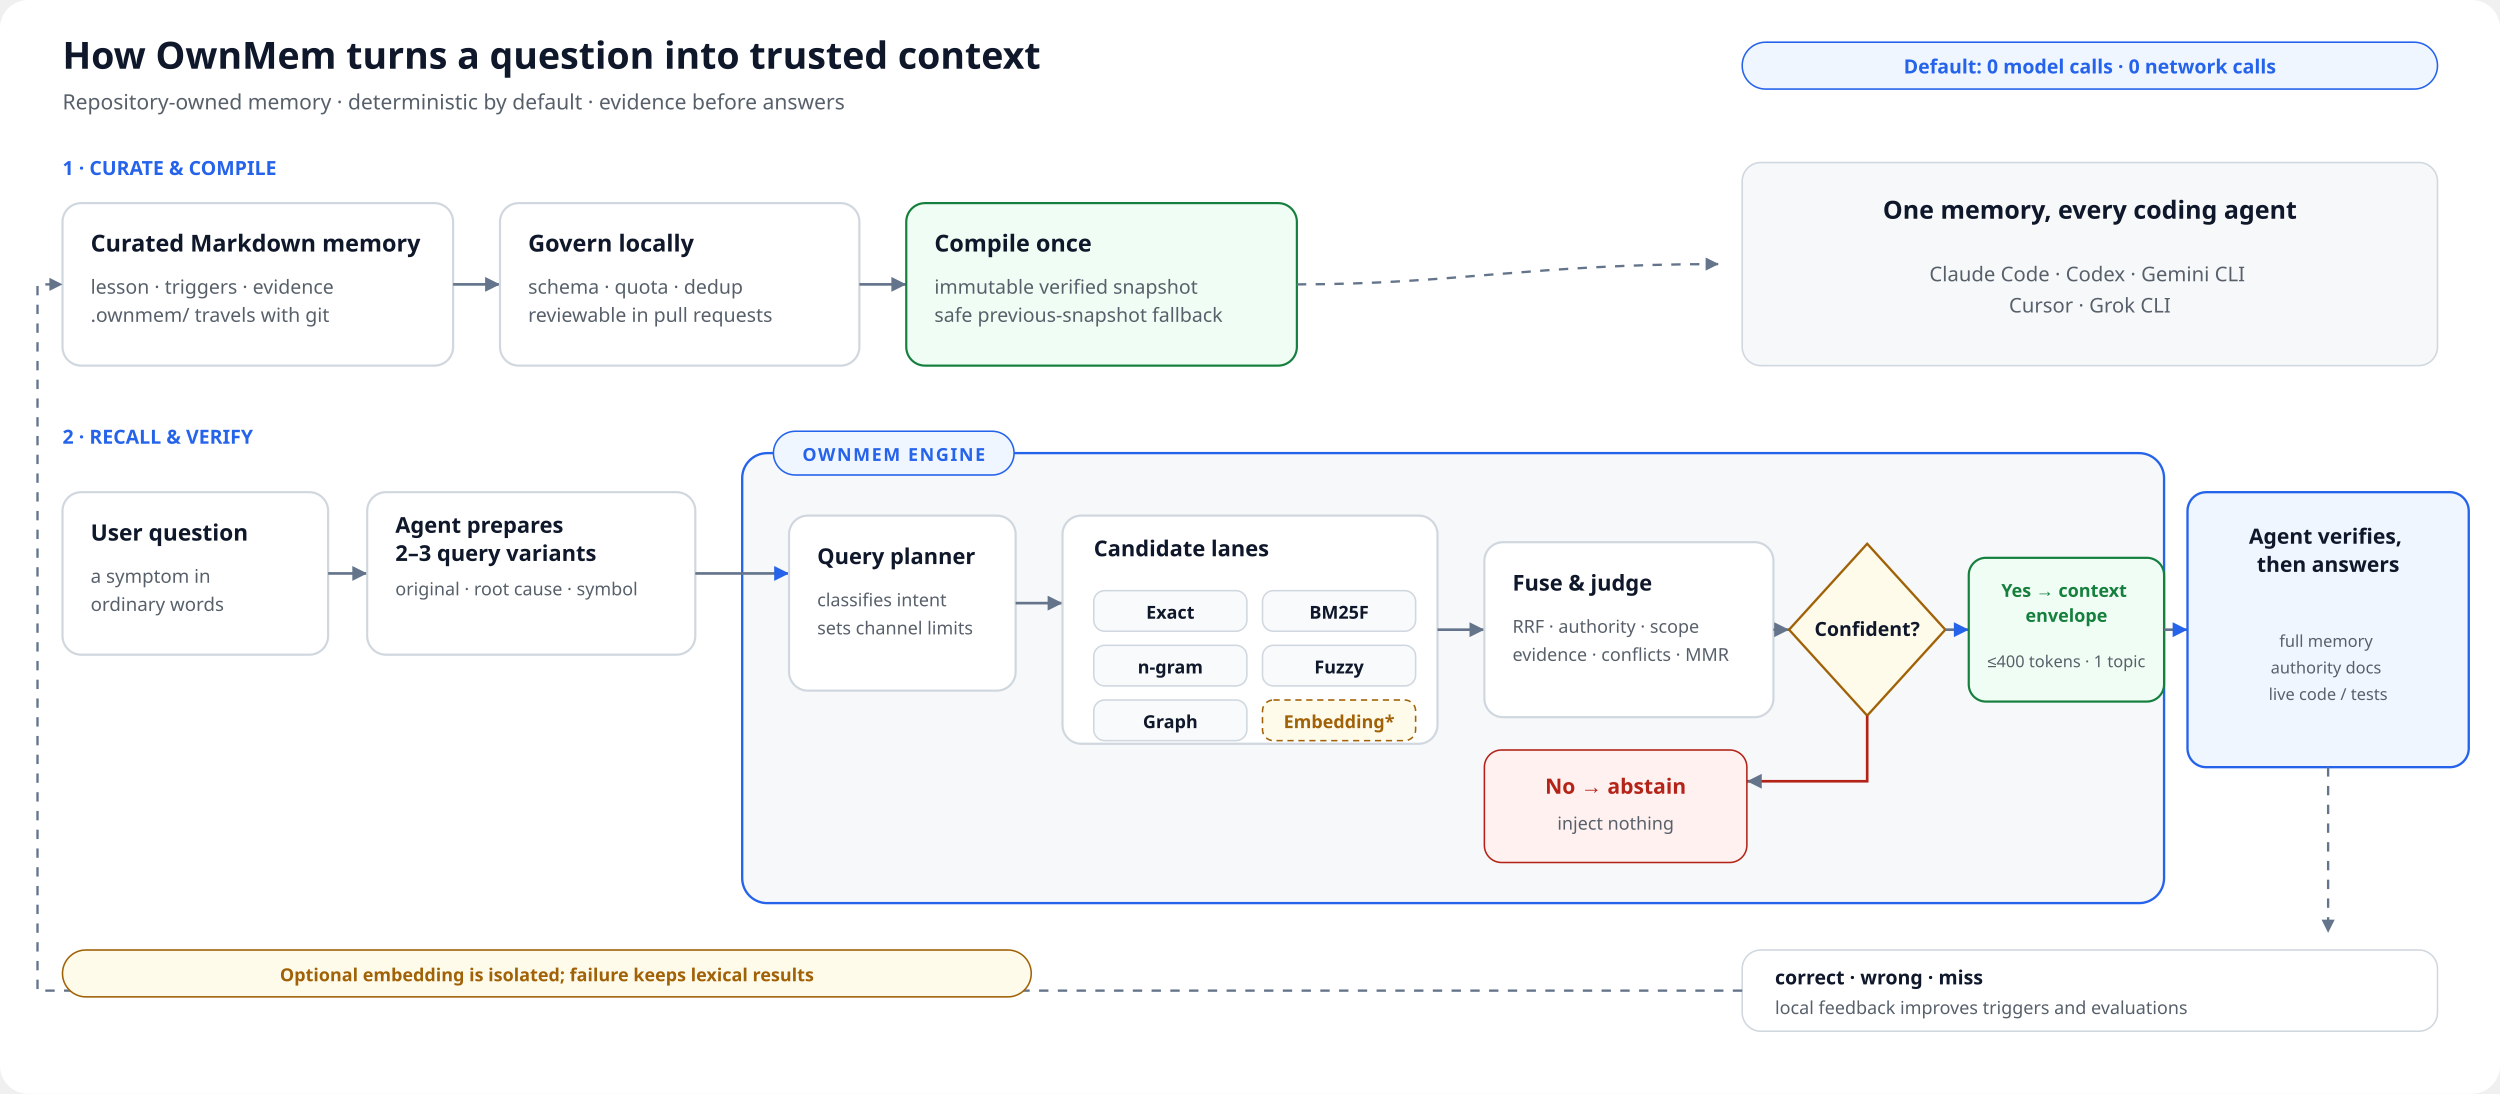
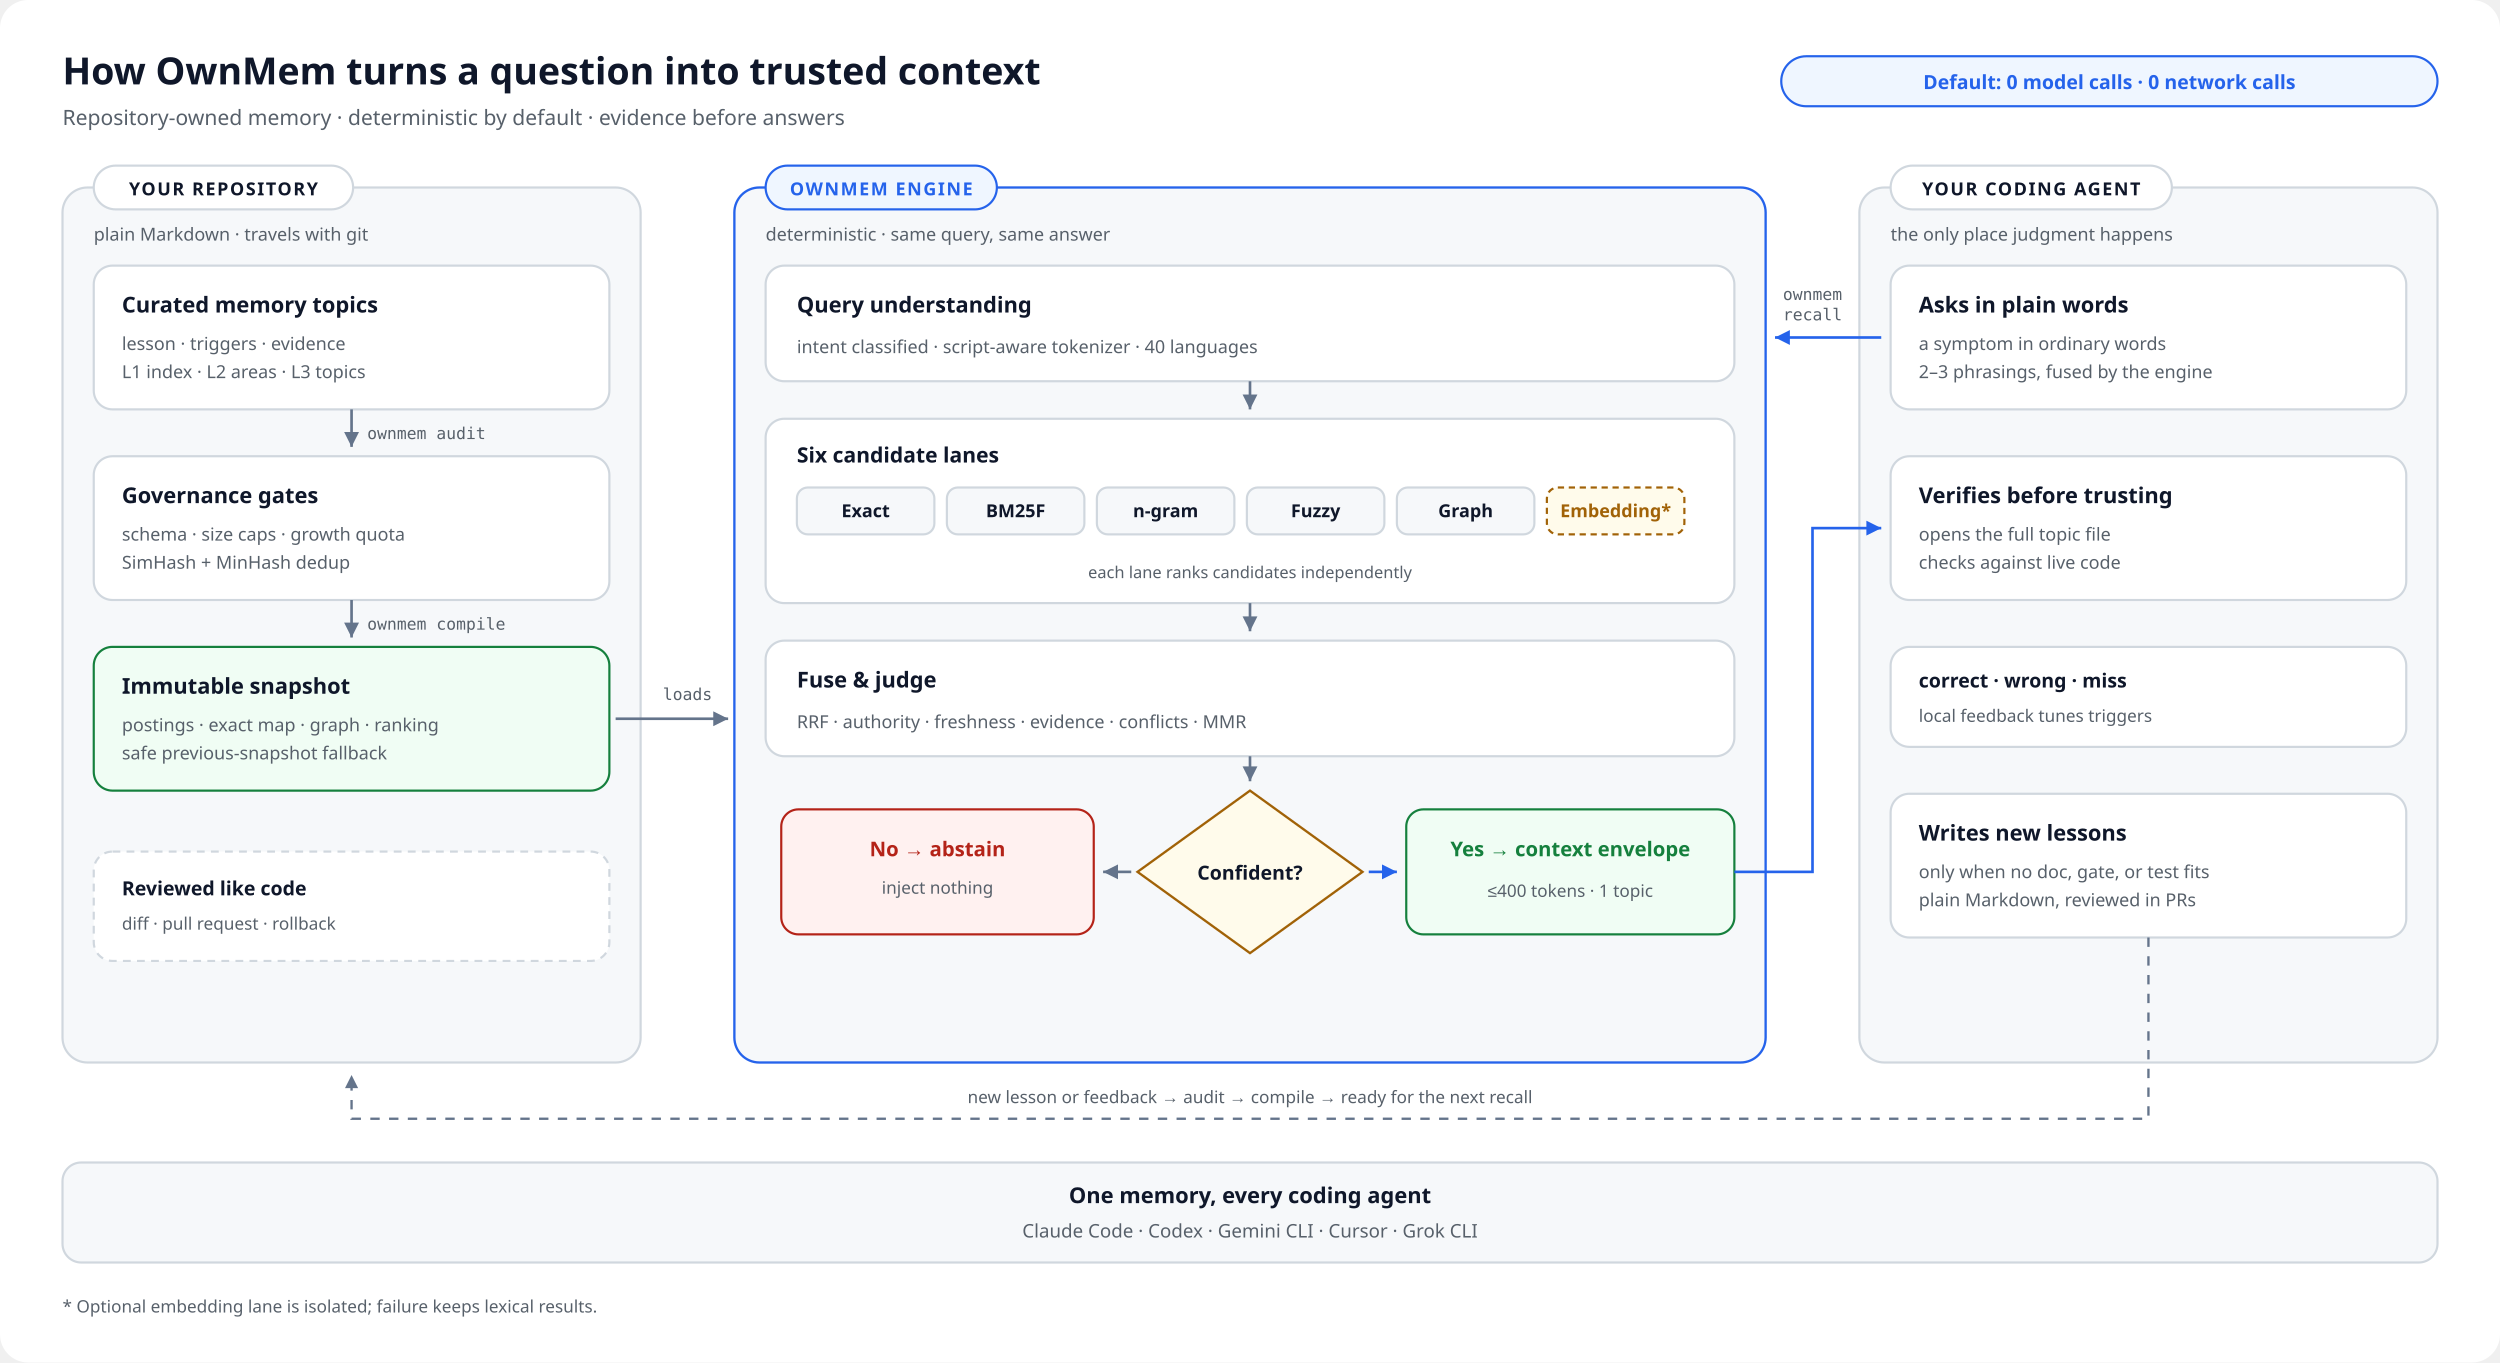
- <svg xmlns="http://www.w3.org/2000/svg" viewBox="0 0 1600 700" role="img" aria-labelledby="title description" font-family="-apple-system, BlinkMacSystemFont, 'Segoe UI', 'Noto Sans', 'Helvetica Neue', Arial, sans-serif">
+ <svg xmlns="http://www.w3.org/2000/svg" viewBox="0 0 1600 872" role="img" aria-labelledby="title description" font-family="-apple-system, BlinkMacSystemFont, 'Segoe UI', 'Noto Sans', 'Helvetica Neue', Arial, sans-serif">
  <defs>
    <marker id="arrow" viewBox="0 0 10 10" refX="8" refY="5" markerWidth="7" markerHeight="7" orient="auto-start-reverse">
      <path d="M 0 1 L 8 5 L 0 9 z" fill="#64748b" />
    </marker>
-     <marker id="accent-arrow" viewBox="0 0 10 10" refX="8" refY="5" markerWidth="7" markerHeight="7" orient="auto-start-reverse">
+     <marker id="accent" viewBox="0 0 10 10" refX="8" refY="5" markerWidth="7" markerHeight="7" orient="auto-start-reverse">
      <path d="M 0 1 L 8 5 L 0 9 z" fill="#2563eb" />
    </marker>
  </defs>
-   <rect width="1600" height="700" rx="18" fill="#ffffff" />
-   <text x="40" y="44" text-anchor="start" font-size="24" font-weight="700" fill="#0f172a">
-     <tspan x="40" dy="0">How OwnMem turns a question into trusted context</tspan>
-   </text>
-   <text x="40" y="70" text-anchor="start" font-size="13.5" font-weight="400" fill="#57606a">
-     <tspan x="40" dy="0">Repository-owned memory · deterministic by default · evidence before answers</tspan>
-   </text>
-   <rect x="1115" y="27" width="445" height="30" rx="15" fill="#eff6ff" stroke="#2563eb" />
-   <text x="1337.5" y="47" text-anchor="middle" font-size="12.5" font-weight="600" fill="#2563eb">Default: 0 model calls · 0 network calls</text>
-   <text x="40" y="112" text-anchor="start" font-size="12.5" font-weight="700" fill="#2563eb">
-     <tspan x="40" dy="0">1 · CURATE &amp; COMPILE</tspan>
-   </text>
-   <g>
-     <rect x="40" y="130" width="250" height="104" rx="12" fill="#ffffff" stroke="#d0d7de" stroke-width="1.4" />
-     <text x="58" y="161" text-anchor="start" font-size="15" font-weight="650" fill="#0f172a">
-       <tspan x="58" dy="0">Curated Markdown memory</tspan>
-     </text>
-     <text x="58" y="188" text-anchor="start" font-size="12.5" font-weight="400" fill="#57606a">
-       <tspan x="58" dy="0">lesson · triggers · evidence</tspan>
-       <tspan x="58" dy="18">.ownmem/ travels with git</tspan>
-     </text>
-   </g>
-   <path d="M 290 182 L 320 182" fill="none" stroke="#64748b" stroke-width="1.7" marker-end="url(#arrow)" />
-   <g>
-     <rect x="320" y="130" width="230" height="104" rx="12" fill="#ffffff" stroke="#d0d7de" stroke-width="1.4" />
-     <text x="338" y="161" text-anchor="start" font-size="15" font-weight="650" fill="#0f172a">
-       <tspan x="338" dy="0">Govern locally</tspan>
-     </text>
-     <text x="338" y="188" text-anchor="start" font-size="12.5" font-weight="400" fill="#57606a">
-       <tspan x="338" dy="0">schema · quota · dedup</tspan>
-       <tspan x="338" dy="18">reviewable in pull requests</tspan>
-     </text>
-   </g>
-   <path d="M 550 182 L 580 182" fill="none" stroke="#64748b" stroke-width="1.7" marker-end="url(#arrow)" />
-   <g>
-     <rect x="580" y="130" width="250" height="104" rx="12" fill="#f0fdf4" stroke="#15803d" stroke-width="1.4" />
-     <text x="598" y="161" text-anchor="start" font-size="15" font-weight="650" fill="#0f172a">
-       <tspan x="598" dy="0">Compile once</tspan>
-     </text>
-     <text x="598" y="188" text-anchor="start" font-size="12.5" font-weight="400" fill="#57606a">
-       <tspan x="598" dy="0">immutable verified snapshot</tspan>
-       <tspan x="598" dy="18">safe previous-snapshot fallback</tspan>
-     </text>
-   </g>
-   <rect x="1115" y="104" width="445" height="130" rx="12" fill="#f6f8fa" stroke="#d0d7de" />
-   <text x="1337.5" y="140" text-anchor="middle" font-size="16" font-weight="650" fill="#0f172a">
-     <tspan x="1337.5" dy="0">One memory, every coding agent</tspan>
-   </text>
-   <text x="1337.5" y="180" text-anchor="middle" font-size="13" font-weight="400" fill="#57606a">
-     <tspan x="1337.5" dy="0">Claude Code · Codex · Gemini CLI</tspan>
-     <tspan x="1337.5" dy="20">Cursor · Grok CLI</tspan>
-   </text>
-   <path d="M 830 182 C 930 182 980 169 1100 169" fill="none" stroke="#64748b" stroke-width="1.5" stroke-dasharray="6 6" marker-end="url(#arrow)" />
-   <text x="40" y="284" text-anchor="start" font-size="12.5" font-weight="700" fill="#2563eb">
-     <tspan x="40" dy="0">2 · RECALL &amp; VERIFY</tspan>
-   </text>
-   <g>
-     <rect x="40" y="315" width="170" height="104" rx="12" fill="#ffffff" stroke="#d0d7de" stroke-width="1.4" />
-     <text x="58" y="346" text-anchor="start" font-size="14.5" font-weight="650" fill="#0f172a">
-       <tspan x="58" dy="0">User question</tspan>
-     </text>
-     <text x="58" y="373" text-anchor="start" font-size="12" font-weight="400" fill="#57606a">
-       <tspan x="58" dy="0">a symptom in</tspan>
-       <tspan x="58" dy="18">ordinary words</tspan>
-     </text>
-   </g>
-   <path d="M 210 367 L 235 367" fill="none" stroke="#64748b" stroke-width="1.7" marker-end="url(#arrow)" />
-   <g>
-     <rect x="235" y="315" width="210" height="104" rx="12" fill="#ffffff" stroke="#d0d7de" stroke-width="1.4" />
-     <text x="253" y="341" text-anchor="start" font-size="14" font-weight="650" fill="#0f172a">
-       <tspan x="253" dy="0">Agent prepares</tspan>
-       <tspan x="253" dy="18">2–3 query variants</tspan>
-     </text>
-     <text x="253" y="381" text-anchor="start" font-size="11.5" font-weight="400" fill="#57606a">
-       <tspan x="253" dy="0">original · root cause · symbol</tspan>
-     </text>
-   </g>
-   <rect x="475" y="290" width="910" height="288" rx="16" fill="#f6f8fa" stroke="#2563eb" stroke-width="1.5" />
-   <rect x="495" y="276" width="154" height="28" rx="14" fill="#eff6ff" stroke="#2563eb" />
-   <text x="572" y="295" text-anchor="middle" font-size="11.5" font-weight="700" letter-spacing="1" fill="#2563eb">OWNMEM ENGINE</text>
-   <path d="M 445 367 L 505 367" fill="none" stroke="#64748b" stroke-width="1.7" marker-end="url(#accent-arrow)" />
-   <g>
-     <rect x="505" y="330" width="145" height="112" rx="12" fill="#ffffff" stroke="#d0d7de" stroke-width="1.4" />
-     <text x="523" y="361" text-anchor="start" font-size="14" font-weight="650" fill="#0f172a">
-       <tspan x="523" dy="0">Query planner</tspan>
-     </text>
-     <text x="523" y="388" text-anchor="start" font-size="11.5" font-weight="400" fill="#57606a">
-       <tspan x="523" dy="0">classifies intent</tspan>
-       <tspan x="523" dy="18">sets channel limits</tspan>
-     </text>
-   </g>
-   <path d="M 650 386 L 680 386" fill="none" stroke="#64748b" stroke-width="1.7" marker-end="url(#arrow)" />
-   <g>
-     <rect x="680" y="330" width="240" height="146" rx="12" fill="#ffffff" stroke="#d0d7de" stroke-width="1.4" />
-     <text x="700" y="356" text-anchor="start" font-size="14" font-weight="650" fill="#0f172a">
-       <tspan x="700" dy="0">Candidate lanes</tspan>
-     </text>
-     <rect x="700" y="378" width="98" height="26" rx="7" fill="#f8fafc" stroke="#d0d7de" />
-     <text x="749" y="396" text-anchor="middle" font-size="11.5" font-weight="600" fill="#0f172a">Exact</text>
-     <rect x="808" y="378" width="98" height="26" rx="7" fill="#f8fafc" stroke="#d0d7de" />
-     <text x="857" y="396" text-anchor="middle" font-size="11.5" font-weight="600" fill="#0f172a">BM25F</text>
-     <rect x="700" y="413" width="98" height="26" rx="7" fill="#f8fafc" stroke="#d0d7de" />
-     <text x="749" y="431" text-anchor="middle" font-size="11.5" font-weight="600" fill="#0f172a">n-gram</text>
-     <rect x="808" y="413" width="98" height="26" rx="7" fill="#f8fafc" stroke="#d0d7de" />
-     <text x="857" y="431" text-anchor="middle" font-size="11.5" font-weight="600" fill="#0f172a">Fuzzy</text>
-     <rect x="700" y="448" width="98" height="26" rx="7" fill="#f8fafc" stroke="#d0d7de" />
-     <text x="749" y="466" text-anchor="middle" font-size="11.5" font-weight="600" fill="#0f172a">Graph</text>
-     <rect x="808" y="448" width="98" height="26" rx="7" fill="#fffbeb" stroke="#a16207" stroke-dasharray="4 3" />
-     <text x="857" y="466" text-anchor="middle" font-size="11.5" font-weight="600" fill="#a16207">Embedding*</text>
-   </g>
-   <path d="M 920 403 L 950 403" fill="none" stroke="#64748b" stroke-width="1.7" marker-end="url(#arrow)" />
-   <g>
-     <rect x="950" y="347" width="185" height="112" rx="12" fill="#ffffff" stroke="#d0d7de" stroke-width="1.4" />
-     <text x="968" y="378" text-anchor="start" font-size="14" font-weight="650" fill="#0f172a">
-       <tspan x="968" dy="0">Fuse &amp; judge</tspan>
-     </text>
-     <text x="968" y="405" text-anchor="start" font-size="11.5" font-weight="400" fill="#57606a">
-       <tspan x="968" dy="0">RRF · authority · scope</tspan>
-       <tspan x="968" dy="18">evidence · conflicts · MMR</tspan>
-     </text>
-   </g>
-   <path d="M 1135 403 L 1145 403" fill="none" stroke="#64748b" stroke-width="1.7" marker-end="url(#arrow)" />
-   <polygon points="1195,348 1245,403 1195,458 1145,403" fill="#fffbeb" stroke="#a16207" stroke-width="1.5" />
-   <text x="1195" y="407" text-anchor="middle" font-size="12.5" font-weight="650" fill="#0f172a">
-     <tspan x="1195" dy="0">Confident?</tspan>
-   </text>
-   <path d="M 1195 458 L 1195 500 L 1118 500" fill="none" stroke="#b42318" stroke-width="1.7" marker-end="url(#arrow)" />
-   <rect x="950" y="480" width="168" height="72" rx="11" fill="#fff1f0" stroke="#b42318" />
-   <text x="1034" y="508" text-anchor="middle" font-size="13.5" font-weight="650" fill="#b42318">
-     <tspan x="1034" dy="0">No → abstain</tspan>
-   </text>
-   <text x="1034" y="531" text-anchor="middle" font-size="11.5" font-weight="400" fill="#57606a">
-     <tspan x="1034" dy="0">inject nothing</tspan>
-   </text>
-   <path d="M 1245 403 L 1260 403" fill="none" stroke="#64748b" stroke-width="1.7" marker-end="url(#accent-arrow)" />
-   <rect x="1260" y="357" width="125" height="92" rx="11" fill="#f0fdf4" stroke="#15803d" stroke-width="1.4" />
-   <text x="1322.5" y="382" text-anchor="middle" font-size="11.5" font-weight="650" fill="#15803d">
-     <tspan x="1322.5" dy="0">Yes → context</tspan>
-     <tspan x="1322.5" dy="16">envelope</tspan>
-   </text>
-   <text x="1322.5" y="427" text-anchor="middle" font-size="10.5" font-weight="400" fill="#57606a">
-     <tspan x="1322.5" dy="0">≤400 tokens · 1 topic</tspan>
-   </text>
-   <path d="M 1385 403 L 1400 403" fill="none" stroke="#64748b" stroke-width="1.7" marker-end="url(#accent-arrow)" />
-   <rect x="1400" y="315" width="180" height="176" rx="12" fill="#eff6ff" stroke="#2563eb" stroke-width="1.5" />
-   <text x="1490" y="348" text-anchor="middle" font-size="13.5" font-weight="650" fill="#0f172a">
-     <tspan x="1490" dy="0">Agent verifies,</tspan>
-     <tspan x="1490" dy="18">then answers</tspan>
-   </text>
-   <text x="1490" y="414" text-anchor="middle" font-size="10.5" font-weight="400" fill="#57606a">
-     <tspan x="1490" dy="0">full memory</tspan>
-     <tspan x="1490" dy="17">authority docs</tspan>
-     <tspan x="1490" dy="17">live code / tests</tspan>
-   </text>
-   <rect x="1115" y="608" width="445" height="52" rx="12" fill="#ffffff" stroke="#d0d7de" />
-   <text x="1136" y="630" text-anchor="start" font-size="12.5" font-weight="650" fill="#0f172a">
-     <tspan x="1136" dy="0">correct · wrong · miss</tspan>
-   </text>
-   <text x="1136" y="649" text-anchor="start" font-size="11.5" font-weight="400" fill="#57606a">
-     <tspan x="1136" dy="0">local feedback improves triggers and evaluations</tspan>
-   </text>
-   <path d="M 1490 491 L 1490 597" fill="none" stroke="#64748b" stroke-width="1.5" stroke-dasharray="6 6" marker-end="url(#arrow)" />
-   <path d="M 1115 634 L 24 634 L 24 182 L 40 182" fill="none" stroke="#64748b" stroke-width="1.5" stroke-dasharray="6 6" marker-end="url(#arrow)" />
-   <rect x="40" y="608" width="620" height="30" rx="15" fill="#fffbeb" stroke="#a16207" />
-   <text x="350" y="628" text-anchor="middle" font-size="11.5" font-weight="600" fill="#a16207">Optional embedding is isolated; failure keeps lexical results</text>
+   <rect x="0" y="0" width="1600" height="872" rx="18" fill="#ffffff" />
+   <text x="40" y="54" text-anchor="start" font-size="24" font-weight="700" fill="#0f172a">How OwnMem turns a question into trusted context</text>
+   <text x="40" y="80" text-anchor="start" font-size="13.5" font-weight="400" fill="#57606a">Repository-owned memory · deterministic by default · evidence before answers</text>
+   <rect x="1140" y="36" width="420" height="32" rx="16" fill="#eff6ff" stroke="#2563eb" stroke-width="1.4" />
+   <text x="1350" y="57" text-anchor="middle" font-size="12.5" font-weight="600" fill="#2563eb">Default: 0 model calls · 0 network calls</text>
+   <rect x="40" y="120" width="370" height="560" rx="16" fill="#f6f8fa" stroke="#d0d7de" stroke-width="1.4" />
+   <rect x="470" y="120" width="660" height="560" rx="16" fill="#f6f8fa" stroke="#2563eb" stroke-width="1.5" />
+   <rect x="1190" y="120" width="370" height="560" rx="16" fill="#f6f8fa" stroke="#d0d7de" stroke-width="1.4" />
+   <rect x="60" y="106" width="166" height="28" rx="14" fill="#ffffff" stroke="#d0d7de" stroke-width="1.4" />
+   <text x="143" y="125" text-anchor="middle" font-size="11.5" font-weight="700" letter-spacing="1" fill="#0f172a">YOUR REPOSITORY</text>
+   <rect x="490" y="106" width="148" height="28" rx="14" fill="#eff6ff" stroke="#2563eb" stroke-width="1.4" />
+   <text x="564" y="125" text-anchor="middle" font-size="11.5" font-weight="700" letter-spacing="1" fill="#2563eb">OWNMEM ENGINE</text>
+   <rect x="1210" y="106" width="180" height="28" rx="14" fill="#ffffff" stroke="#d0d7de" stroke-width="1.4" />
+   <text x="1300" y="125" text-anchor="middle" font-size="11.5" font-weight="700" letter-spacing="1" fill="#0f172a">YOUR CODING AGENT</text>
+   <text x="60" y="154" text-anchor="start" font-size="11.5" font-weight="400" fill="#57606a">plain Markdown · travels with git</text>
+   <text x="490" y="154" text-anchor="start" font-size="11.5" font-weight="400" fill="#57606a">deterministic · same query, same answer</text>
+   <text x="1210" y="154" text-anchor="start" font-size="11.5" font-weight="400" fill="#57606a">the only place judgment happens</text>
+   <rect x="60" y="170" width="330" height="92" rx="12" fill="#ffffff" stroke="#d0d7de" stroke-width="1.4" />
+   <text x="78" y="200" text-anchor="start" font-size="14" font-weight="650" fill="#0f172a">Curated memory topics</text>
+   <text x="78" y="224" text-anchor="start" font-size="11.5" font-weight="400" fill="#57606a">lesson · triggers · evidence</text>
+   <text x="78" y="242" text-anchor="start" font-size="11.5" font-weight="400" fill="#57606a">L1 index · L2 areas · L3 topics</text>
+   <path d="M 225 262 L 225 286" fill="none" stroke="#64748b" stroke-width="1.7" marker-end="url(#arrow)" />
+   <text x="235" y="281" text-anchor="start" font-size="10.5" font-weight="400" font-family="ui-monospace, SFMono-Regular, 'SF Mono', Menlo, Consolas, monospace" fill="#57606a">ownmem audit</text>
+   <rect x="60" y="292" width="330" height="92" rx="12" fill="#ffffff" stroke="#d0d7de" stroke-width="1.4" />
+   <text x="78" y="322" text-anchor="start" font-size="14" font-weight="650" fill="#0f172a">Governance gates</text>
+   <text x="78" y="346" text-anchor="start" font-size="11.5" font-weight="400" fill="#57606a">schema · size caps · growth quota</text>
+   <text x="78" y="364" text-anchor="start" font-size="11.5" font-weight="400" fill="#57606a">SimHash + MinHash dedup</text>
+   <path d="M 225 384 L 225 408" fill="none" stroke="#64748b" stroke-width="1.7" marker-end="url(#arrow)" />
+   <text x="235" y="403" text-anchor="start" font-size="10.5" font-weight="400" font-family="ui-monospace, SFMono-Regular, 'SF Mono', Menlo, Consolas, monospace" fill="#57606a">ownmem compile</text>
+   <rect x="60" y="414" width="330" height="92" rx="12" fill="#f0fdf4" stroke="#15803d" stroke-width="1.4" />
+   <text x="78" y="444" text-anchor="start" font-size="14" font-weight="650" fill="#0f172a">Immutable snapshot</text>
+   <text x="78" y="468" text-anchor="start" font-size="11.5" font-weight="400" fill="#57606a">postings · exact map · graph · ranking</text>
+   <text x="78" y="486" text-anchor="start" font-size="11.5" font-weight="400" fill="#57606a">safe previous-snapshot fallback</text>
+   <rect x="60" y="545" width="330" height="70" rx="12" fill="#ffffff" stroke="#d0d7de" stroke-width="1.4" stroke-dasharray="5 4" />
+   <text x="78" y="573" text-anchor="start" font-size="12.5" font-weight="600" fill="#0f172a">Reviewed like code</text>
+   <text x="78" y="595" text-anchor="start" font-size="11" font-weight="400" fill="#57606a">diff · pull request · rollback</text>
+   <text x="440" y="448" text-anchor="middle" font-size="10.5" font-weight="400" font-family="ui-monospace, SFMono-Regular, 'SF Mono', Menlo, Consolas, monospace" fill="#57606a">loads</text>
+   <path d="M 394 460 L 466 460" fill="none" stroke="#64748b" stroke-width="1.7" marker-end="url(#arrow)" />
+   <rect x="490" y="170" width="620" height="74" rx="12" fill="#ffffff" stroke="#d0d7de" stroke-width="1.4" />
+   <text x="510" y="200" text-anchor="start" font-size="14" font-weight="650" fill="#0f172a">Query understanding</text>
+   <text x="510" y="226" text-anchor="start" font-size="11.5" font-weight="400" fill="#57606a">intent classified · script-aware tokenizer · 40 languages</text>
+   <path d="M 800 244 L 800 262" fill="none" stroke="#64748b" stroke-width="1.7" marker-end="url(#arrow)" />
+   <rect x="490" y="268" width="620" height="118" rx="12" fill="#ffffff" stroke="#d0d7de" stroke-width="1.4" />
+   <text x="510" y="296" text-anchor="start" font-size="13.5" font-weight="650" fill="#0f172a">Six candidate lanes</text>
+   <rect x="510" y="312" width="88" height="30" rx="7" fill="#f6f8fa" stroke="#d0d7de" stroke-width="1.4" />
+   <text x="554" y="331" text-anchor="middle" font-size="11.5" font-weight="600" fill="#0f172a">Exact</text>
+   <rect x="606" y="312" width="88" height="30" rx="7" fill="#f6f8fa" stroke="#d0d7de" stroke-width="1.4" />
+   <text x="650" y="331" text-anchor="middle" font-size="11.5" font-weight="600" fill="#0f172a">BM25F</text>
+   <rect x="702" y="312" width="88" height="30" rx="7" fill="#f6f8fa" stroke="#d0d7de" stroke-width="1.4" />
+   <text x="746" y="331" text-anchor="middle" font-size="11.5" font-weight="600" fill="#0f172a">n-gram</text>
+   <rect x="798" y="312" width="88" height="30" rx="7" fill="#f6f8fa" stroke="#d0d7de" stroke-width="1.4" />
+   <text x="842" y="331" text-anchor="middle" font-size="11.5" font-weight="600" fill="#0f172a">Fuzzy</text>
+   <rect x="894" y="312" width="88" height="30" rx="7" fill="#f6f8fa" stroke="#d0d7de" stroke-width="1.4" />
+   <text x="938" y="331" text-anchor="middle" font-size="11.5" font-weight="600" fill="#0f172a">Graph</text>
+   <rect x="990" y="312" width="88" height="30" rx="7" fill="#fffbeb" stroke="#a16207" stroke-width="1.4" stroke-dasharray="4 3" />
+   <text x="1034" y="331" text-anchor="middle" font-size="11.5" font-weight="600" fill="#a16207">Embedding*</text>
+   <text x="800" y="370" text-anchor="middle" font-size="10.5" font-weight="400" fill="#57606a">each lane ranks candidates independently</text>
+   <path d="M 800 386 L 800 404" fill="none" stroke="#64748b" stroke-width="1.7" marker-end="url(#arrow)" />
+   <rect x="490" y="410" width="620" height="74" rx="12" fill="#ffffff" stroke="#d0d7de" stroke-width="1.4" />
+   <text x="510" y="440" text-anchor="start" font-size="14" font-weight="650" fill="#0f172a">Fuse &amp; judge</text>
+   <text x="510" y="466" text-anchor="start" font-size="11.5" font-weight="400" fill="#57606a">RRF · authority · freshness · evidence · conflicts · MMR</text>
+   <path d="M 800 484 L 800 500" fill="none" stroke="#64748b" stroke-width="1.7" marker-end="url(#arrow)" />
+   <polygon points="800,506 872,558 800,610 728,558" fill="#fffbeb" stroke="#a16207" stroke-width="1.5" />
+   <text x="800" y="563" text-anchor="middle" font-size="12.5" font-weight="650" fill="#0f172a">Confident?</text>
+   <rect x="500" y="518" width="200" height="80" rx="11" fill="#fff1f0" stroke="#b42318" stroke-width="1.4" />
+   <text x="600" y="548" text-anchor="middle" font-size="13" font-weight="650" fill="#b42318">No → abstain</text>
+   <text x="600" y="572" text-anchor="middle" font-size="11" font-weight="400" fill="#57606a">inject nothing</text>
+   <path d="M 724 558 L 706 558" fill="none" stroke="#64748b" stroke-width="1.7" marker-end="url(#arrow)" />
+   <rect x="900" y="518" width="210" height="80" rx="11" fill="#f0fdf4" stroke="#15803d" stroke-width="1.4" />
+   <text x="1005" y="548" text-anchor="middle" font-size="13" font-weight="650" fill="#15803d">Yes → context envelope</text>
+   <text x="1005" y="574" text-anchor="middle" font-size="11" font-weight="400" fill="#57606a">≤400 tokens · 1 topic</text>
+   <path d="M 876 558 L 894 558" fill="none" stroke="#2563eb" stroke-width="1.7" marker-end="url(#accent)" />
+   <path d="M 1110 558 L 1160 558 L 1160 338 L 1204 338" fill="none" stroke="#2563eb" stroke-width="1.7" marker-end="url(#accent)" />
+   <rect x="1210" y="170" width="330" height="92" rx="12" fill="#ffffff" stroke="#d0d7de" stroke-width="1.4" />
+   <text x="1228" y="200" text-anchor="start" font-size="14" font-weight="650" fill="#0f172a">Asks in plain words</text>
+   <text x="1228" y="224" text-anchor="start" font-size="11.5" font-weight="400" fill="#57606a">a symptom in ordinary words</text>
+   <text x="1228" y="242" text-anchor="start" font-size="11.5" font-weight="400" fill="#57606a">2–3 phrasings, fused by the engine</text>
+   <rect x="1210" y="292" width="330" height="92" rx="12" fill="#ffffff" stroke="#d0d7de" stroke-width="1.4" />
+   <text x="1228" y="322" text-anchor="start" font-size="14" font-weight="650" fill="#0f172a">Verifies before trusting</text>
+   <text x="1228" y="346" text-anchor="start" font-size="11.5" font-weight="400" fill="#57606a">opens the full topic file</text>
+   <text x="1228" y="364" text-anchor="start" font-size="11.5" font-weight="400" fill="#57606a">checks against live code</text>
+   <rect x="1210" y="414" width="330" height="64" rx="12" fill="#ffffff" stroke="#d0d7de" stroke-width="1.4" />
+   <text x="1228" y="440" text-anchor="start" font-size="12.5" font-weight="650" fill="#0f172a">correct · wrong · miss</text>
+   <text x="1228" y="462" text-anchor="start" font-size="11" font-weight="400" fill="#57606a">local feedback tunes triggers</text>
+   <rect x="1210" y="508" width="330" height="92" rx="12" fill="#ffffff" stroke="#d0d7de" stroke-width="1.4" />
+   <text x="1228" y="538" text-anchor="start" font-size="14" font-weight="650" fill="#0f172a">Writes new lessons</text>
+   <text x="1228" y="562" text-anchor="start" font-size="11.5" font-weight="400" fill="#57606a">only when no doc, gate, or test fits</text>
+   <text x="1228" y="580" text-anchor="start" font-size="11.5" font-weight="400" fill="#57606a">plain Markdown, reviewed in PRs</text>
+   <text x="1160" y="192" text-anchor="middle" font-size="10.5" font-weight="400" font-family="ui-monospace, SFMono-Regular, 'SF Mono', Menlo, Consolas, monospace" fill="#57606a">ownmem</text>
+   <text x="1160" y="205" text-anchor="middle" font-size="10.5" font-weight="400" font-family="ui-monospace, SFMono-Regular, 'SF Mono', Menlo, Consolas, monospace" fill="#57606a">recall</text>
+   <path d="M 1204 216 L 1136 216 " fill="none" stroke="#2563eb" stroke-width="1.7" marker-end="url(#accent)" />
+   <path d="M 1375 600 L 1375 716 L 225 716 L 225 688" fill="none" stroke="#64748b" stroke-width="1.5" stroke-dasharray="6 6" marker-end="url(#arrow)" />
+   <text x="800" y="706" text-anchor="middle" font-size="11" font-weight="400" fill="#57606a">new lesson or feedback → audit → compile → ready for the next recall</text>
+   <rect x="40" y="744" width="1520" height="64" rx="12" fill="#f6f8fa" stroke="#d0d7de" stroke-width="1.4" />
+   <text x="800" y="770" text-anchor="middle" font-size="14" font-weight="650" fill="#0f172a">One memory, every coding agent</text>
+   <text x="800" y="792" text-anchor="middle" font-size="12" font-weight="400" fill="#57606a">Claude Code · Codex · Gemini CLI · Cursor · Grok CLI</text>
+   <text x="40" y="840" text-anchor="start" font-size="11" font-weight="400" fill="#57606a">* Optional embedding lane is isolated; failure keeps lexical results.</text>
</svg>
